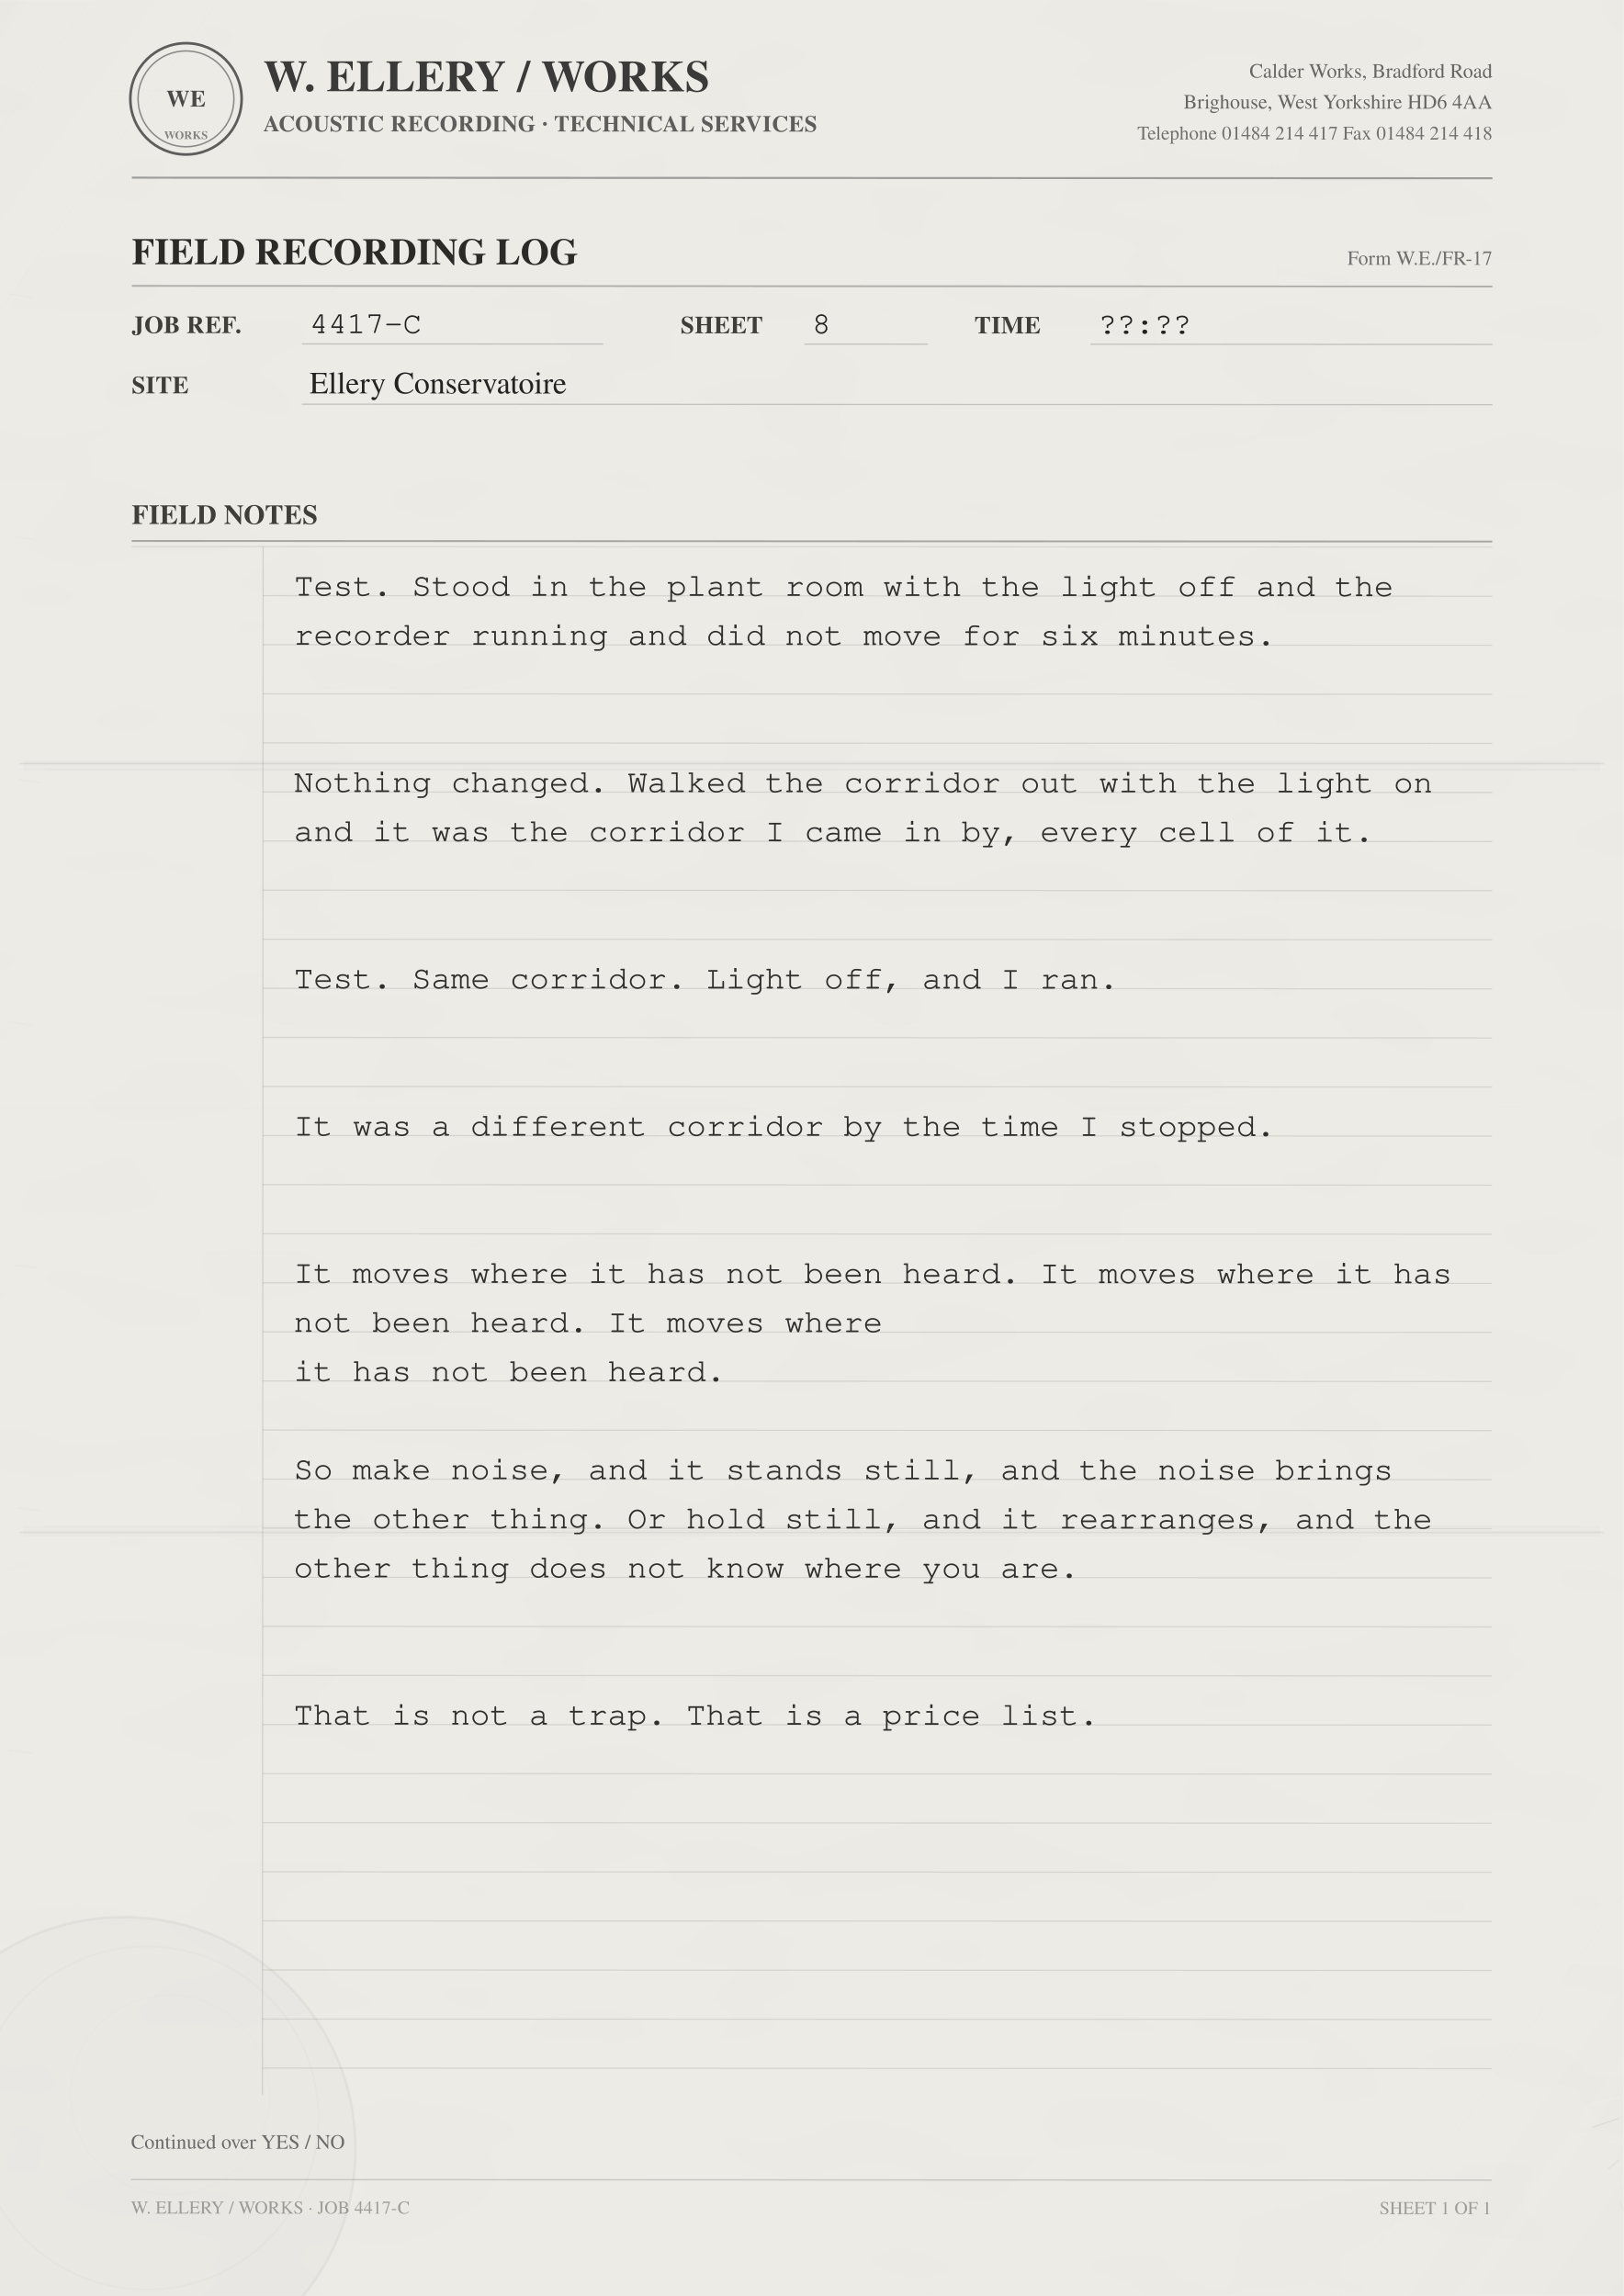
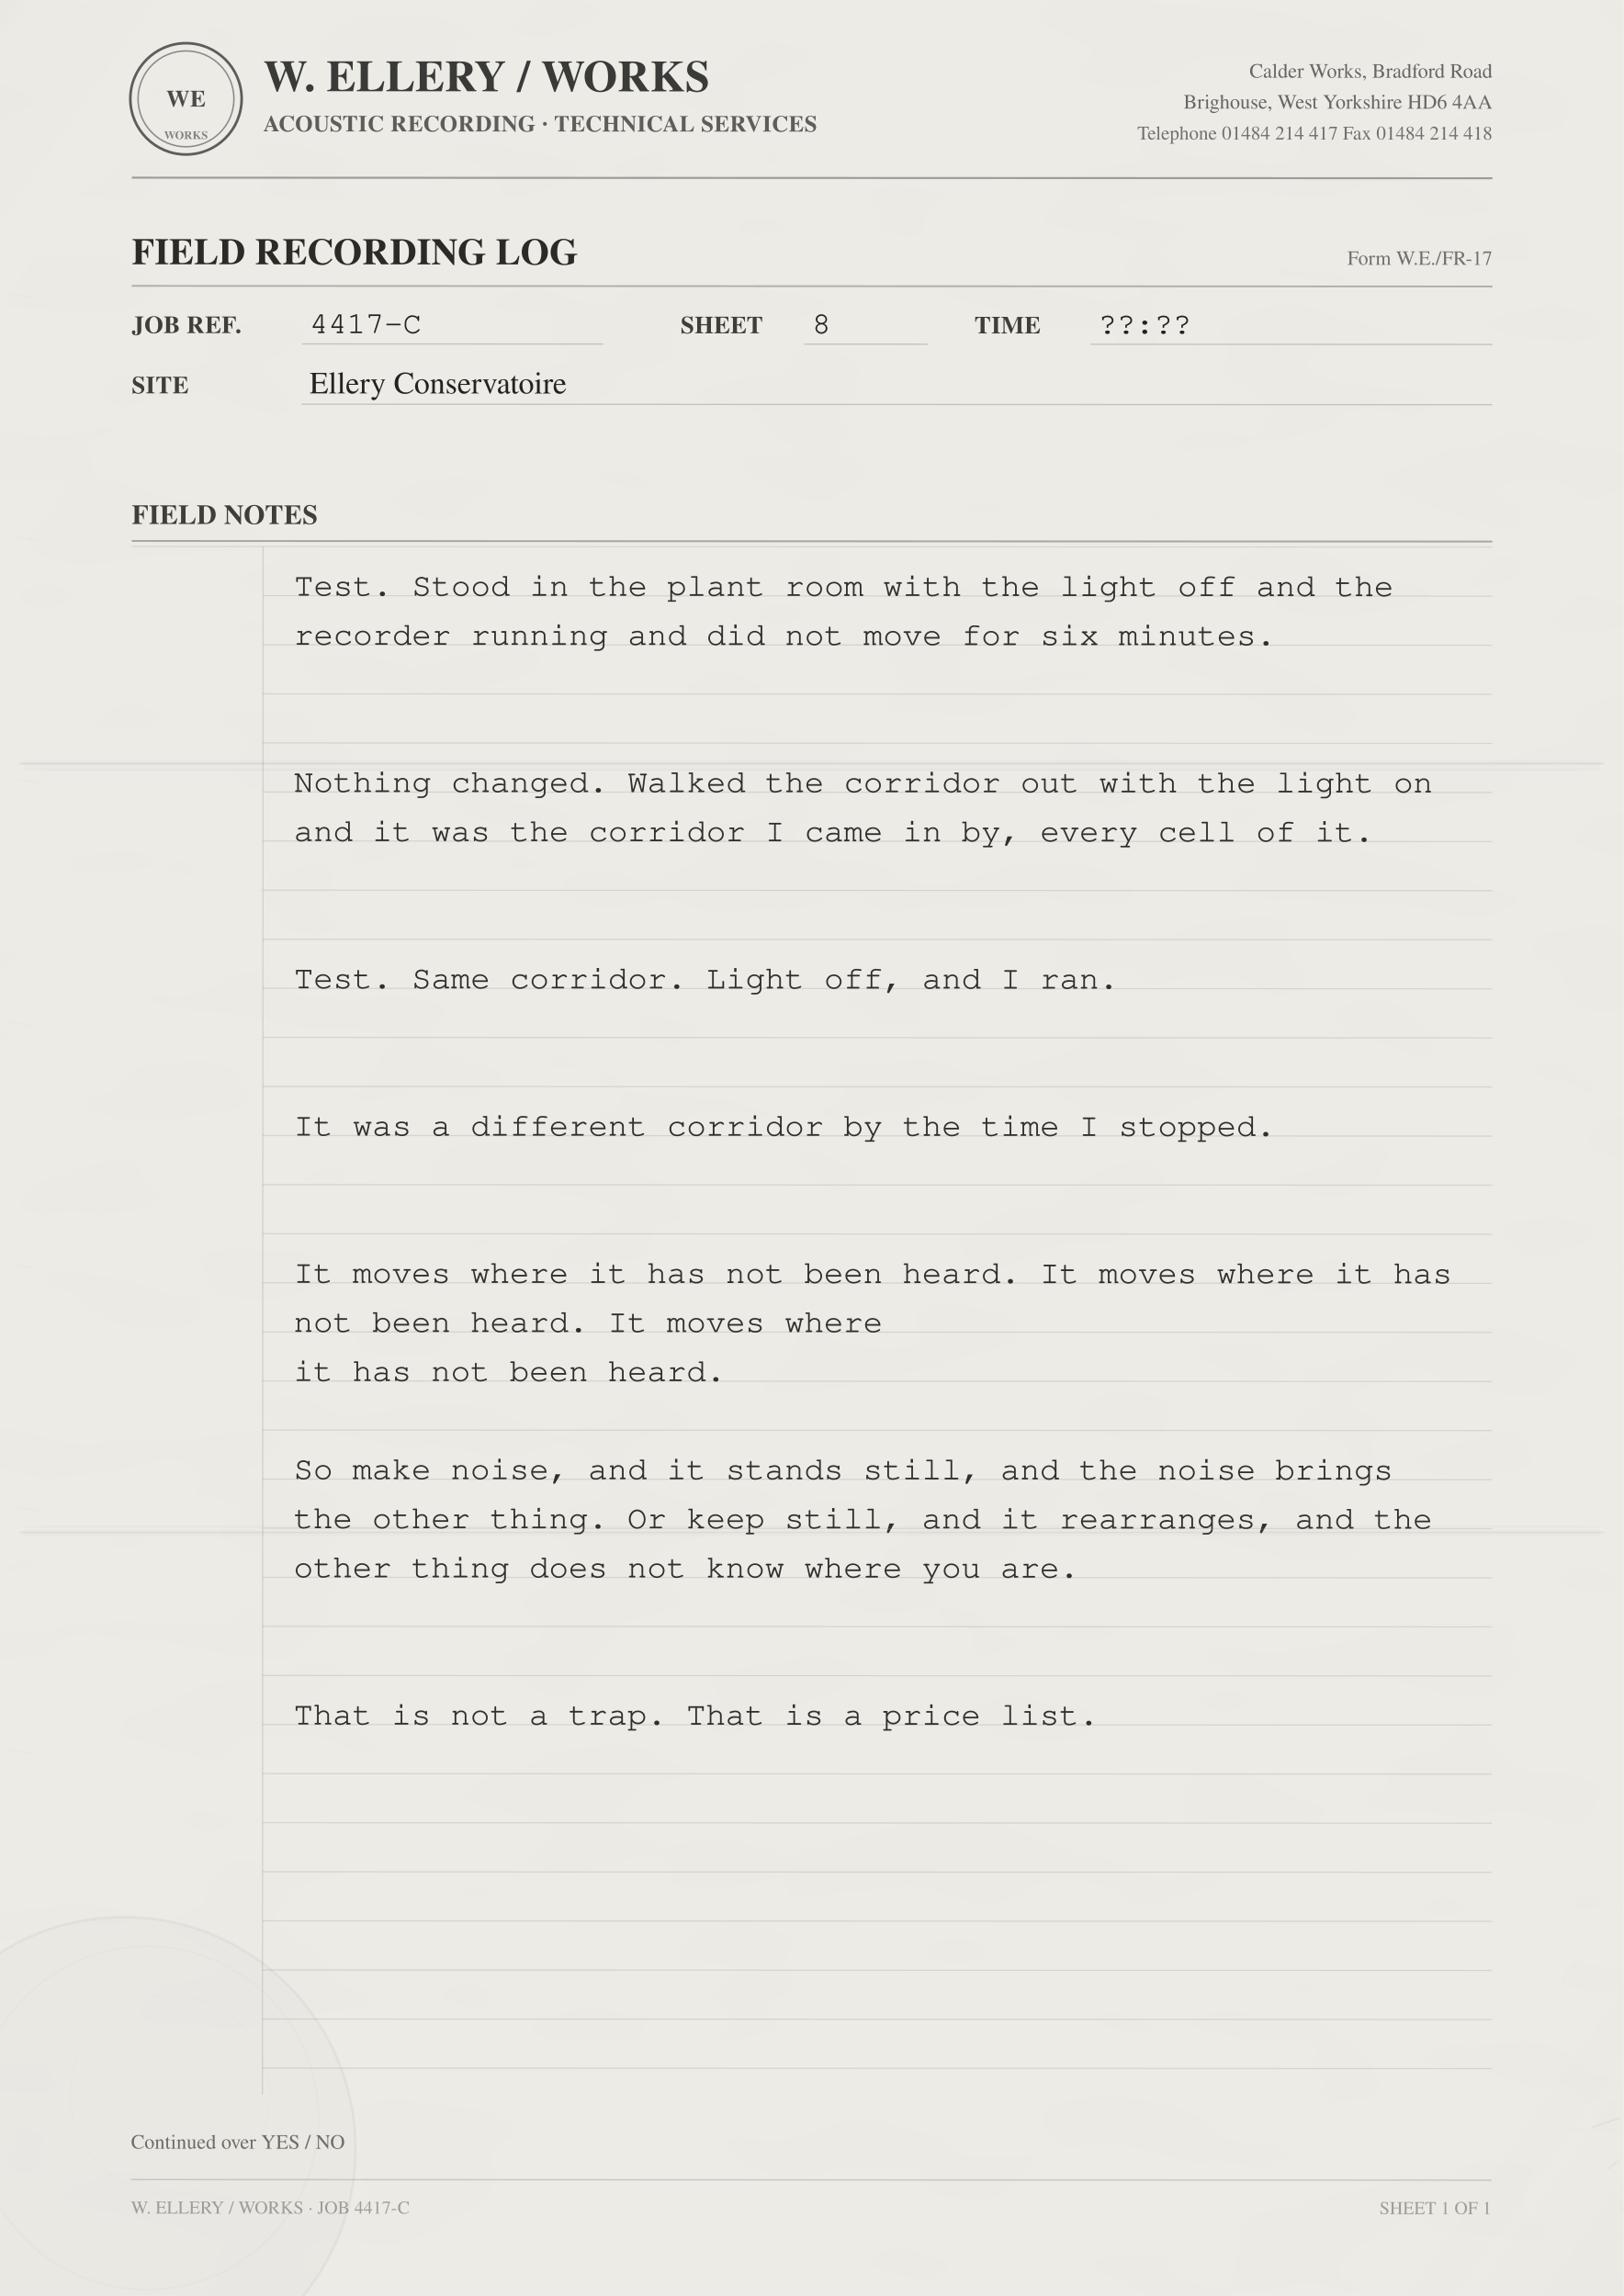
<svg xmlns="http://www.w3.org/2000/svg" width="2480" height="3508" viewBox="0 0 210 297" data-format="A4" data-physical-width-mm="210" data-physical-height-mm="297" data-process-ppi="600" data-canonical-ppi="300" data-entry-process="photocopy-toner">
  <g id="paper-stock">
    <defs>
      <linearGradient id="edgeTone" x1="0" x2="1" y1="0" y2="1">
        <stop offset="0" stop-color="#5B574F" stop-opacity="0.016" />
        <stop offset=".08" stop-color="#FFFFFF" stop-opacity="0" />
        <stop offset=".90" stop-color="#FFFFFF" stop-opacity="0" />
        <stop offset="1" stop-color="#4E4B45" stop-opacity="0.019" />
      </linearGradient>
      <filter id="stockGrain" x="0" y="0" width="100%" height="100%">
        <feTurbulence type="fractalNoise" baseFrequency="0.045 0.11" numOctaves="2" seed="9450" />
        <feColorMatrix type="matrix" values="0 0 0 0 0.35  0 0 0 0 0.33  0 0 0 0 0.29  0 0 0 .010 0" />
      </filter>
    </defs>
    <rect width="210" height="297" fill="#ECEBE6" />
    <rect width="210" height="297" filter="url(#stockGrain)" opacity=".40" />
    <path d="M -4.47 103.95 C 55 103.81, 155 104.06, 202.76 103.93" stroke="#6D685F" stroke-opacity="0.007" stroke-width="0.059" fill="none" />
    <path d="M 14.77 82.74 C 55 82.76, 155 82.59, 199.26 82.66" stroke="#6D685F" stroke-opacity="0.004" stroke-width="0.047" fill="none" />
    <path d="M 7.64 216.71 C 55 216.79, 155 217.10, 221.00 216.88" stroke="#6D685F" stroke-opacity="0.005" stroke-width="0.039" fill="none" />
    <path d="M -0.98 143.24 C 55 143.27, 155 143.39, 197.37 143.15" stroke="#6D685F" stroke-opacity="0.009" stroke-width="0.077" fill="none" />
    <path d="M 14.44 255.38 C 55 255.05, 155 255.41, 220.15 255.57" stroke="#6D685F" stroke-opacity="0.006" stroke-width="0.052" fill="none" />
    <path d="M -6.42 90.34 C 55 90.19, 155 90.58, 200.03 90.13" stroke="#6D685F" stroke-opacity="0.009" stroke-width="0.084" fill="none" />
    <path d="M 16.90 89.03 C 55 88.99, 155 88.87, 201.94 88.99" stroke="#6D685F" stroke-opacity="0.009" stroke-width="0.053" fill="none" />
    <path d="M 18.12 210.21 C 55 210.25, 155 210.32, 218.50 210.02" stroke="#6D685F" stroke-opacity="0.005" stroke-width="0.070" fill="none" />
    <path d="M 10.66 108.98 C 55 109.28, 155 109.37, 204.67 108.78" stroke="#6D685F" stroke-opacity="0.005" stroke-width="0.059" fill="none" />
    <path d="M 8.10 199.05 C 55 199.15, 155 198.79, 196.96 199.27" stroke="#6D685F" stroke-opacity="0.005" stroke-width="0.037" fill="none" />
    <path d="M 1.82 132.87 C 55 133.24, 155 132.93, 197.22 132.80" stroke="#6D685F" stroke-opacity="0.007" stroke-width="0.064" fill="none" />
    <path d="M 13.66 11.73 C 55 11.86, 155 11.57, 206.03 11.65" stroke="#6D685F" stroke-opacity="0.008" stroke-width="0.073" fill="none" />
    <path d="M 19.04 209.34 C 55 208.96, 155 209.53, 201.96 209.39" stroke="#6D685F" stroke-opacity="0.009" stroke-width="0.045" fill="none" />
    <path d="M 10.12 197.30 C 55 197.02, 155 197.10, 196.66 197.08" stroke="#6D685F" stroke-opacity="0.005" stroke-width="0.081" fill="none" />
    <path d="M -0.61 33.36 C 55 33.57, 155 33.13, 208.80 33.38" stroke="#6D685F" stroke-opacity="0.009" stroke-width="0.046" fill="none" />
    <path d="M 15.93 186.66 C 55 186.76, 155 186.45, 202.16 186.51" stroke="#6D685F" stroke-opacity="0.006" stroke-width="0.047" fill="none" />
    <path d="M 1.56 289.19 C 55 288.96, 155 289.45, 211.22 289.37" stroke="#6D685F" stroke-opacity="0.004" stroke-width="0.059" fill="none" />
    <path d="M 15.28 238.89 C 55 239.16, 155 239.06, 199.93 239.08" stroke="#6D685F" stroke-opacity="0.007" stroke-width="0.064" fill="none" />
    <path d="M -9.09 162.08 C 55 162.20, 155 162.12, 205.25 162.12" stroke="#6D685F" stroke-opacity="0.009" stroke-width="0.051" fill="none" />
    <path d="M 12.73 134.58 C 55 134.23, 155 134.29, 190.71 134.57" stroke="#6D685F" stroke-opacity="0.008" stroke-width="0.043" fill="none" />
    <path d="M 11.84 85.98 C 55 86.35, 155 85.70, 212.90 85.96" stroke="#6D685F" stroke-opacity="0.005" stroke-width="0.070" fill="none" />
    <path d="M -5.10 120.77 C 55 120.56, 155 120.76, 214.23 120.93" stroke="#6D685F" stroke-opacity="0.005" stroke-width="0.068" fill="none" />
    <path d="M 15.12 89.70 C 55 89.35, 155 90.08, 216.19 89.90" stroke="#6D685F" stroke-opacity="0.004" stroke-width="0.047" fill="none" />
    <path d="M -1.75 208.47 C 55 208.65, 155 208.51, 220.16 208.59" stroke="#6D685F" stroke-opacity="0.006" stroke-width="0.070" fill="none" />
    <path d="M 9.32 82.84 C 55 82.55, 155 82.83, 206.39 82.68" stroke="#6D685F" stroke-opacity="0.009" stroke-width="0.039" fill="none" />
    <path d="M -4.21 143.52 C 55 143.19, 155 143.82, 223.93 143.60" stroke="#6D685F" stroke-opacity="0.009" stroke-width="0.040" fill="none" />
    <rect width="210" height="297" fill="url(#edgeTone)" />
  </g>
  <g id="process-content" data-process="photocopy-toner" transform="rotate(0.025 105 148.5)">
    <g id="ellery-works-seal" data-process="photocopy-toner">
      <circle cx="24" cy="12.8" r="7.2" fill="none" stroke="#2E2E2D" stroke-opacity="0.750" stroke-width=".34" />
      <circle cx="24" cy="12.8" r="6.2" fill="none" stroke="#2E2E2D" stroke-opacity="0.510" stroke-width=".19" />
      <text x="24.000" y="13.800" data-process="photocopy-toner" font-family="'Nimbus Roman',serif" font-size="3.034" font-weight="700" letter-spacing="0" fill="#2E2E2D" fill-opacity="0.850" text-anchor="middle">WE</text>
      <text x="24.000" y="18.000" data-process="photocopy-toner" font-family="'Nimbus Roman',serif" font-size="1.482" font-weight="600" letter-spacing="0" fill="#2E2E2D" fill-opacity="0.550" text-anchor="middle">WORKS</text>
    </g>
    <text x="34.000" y="11.800" data-process="photocopy-toner" font-family="'Nimbus Roman',serif" font-size="5.715" font-weight="700" letter-spacing="0.011" fill="#2E2E2D" fill-opacity="0.930" text-anchor="start">W. ELLERY / WORKS</text>
    <text x="34.000" y="17.000" data-process="photocopy-toner" font-family="'Nimbus Roman',serif" font-size="2.963" font-weight="600" letter-spacing="0.042" fill="#2E2E2D" fill-opacity="0.750" text-anchor="start">ACOUSTIC RECORDING · TECHNICAL SERVICES</text>
    <text x="193.000" y="10.000" data-process="photocopy-toner" font-family="'Nimbus Roman',serif" font-size="2.646" font-weight="400" letter-spacing="0" fill="#2E2E2D" fill-opacity="0.700" text-anchor="end">Calder Works, Bradford Road</text>
    <text x="193.000" y="14.000" data-process="photocopy-toner" font-family="'Nimbus Roman',serif" font-size="2.646" font-weight="400" letter-spacing="0" fill="#2E2E2D" fill-opacity="0.700" text-anchor="end">Brighouse, West Yorkshire  HD6 4AA</text>
    <text x="193.000" y="18.000" data-process="photocopy-toner" font-family="'Nimbus Roman',serif" font-size="2.505" font-weight="400" letter-spacing="0" fill="#2E2E2D" fill-opacity="0.650" text-anchor="end">Telephone 01484 214 417   Fax 01484 214 418</text>
    <line x1="17" y1="23" x2="193" y2="23" data-process="photocopy-toner" stroke="#2E2E2D" stroke-opacity="0.411" stroke-width="0.26" />
    <text x="17.000" y="34.200" data-process="photocopy-toner" font-family="'Nimbus Roman',serif" font-size="4.798" font-weight="700" letter-spacing="0.009" fill="#2C2A26" fill-opacity="1.000" text-anchor="start">FIELD RECORDING LOG</text>
    <text x="193.000" y="34.200" data-process="photocopy-toner" font-family="'Nimbus Roman',serif" font-size="2.611" font-weight="400" letter-spacing="0" fill="#252525" fill-opacity="0.620" text-anchor="end">Form W.E./FR-17</text>
    <line x1="17" y1="37" x2="193" y2="37" data-process="photocopy-toner" stroke="#494846" stroke-opacity="0.38" stroke-width="0.22" />
    <text x="17.000" y="43.100" data-process="photocopy-toner" font-family="'Nimbus Roman',serif" font-size="3.175" font-weight="600" letter-spacing="0.028" fill="#403E39" fill-opacity="1.000" text-anchor="start">JOB REF.</text>
    <text x="40.000" y="43.100" font-family="'Nimbus Mono PS',monospace" font-size="4.022" font-weight="400" letter-spacing="0" fill="#232321" fill-opacity="1.000" text-anchor="start">4417-C</text>
    <text x="88.000" y="43.100" data-process="photocopy-toner" font-family="'Nimbus Roman',serif" font-size="3.175" font-weight="600" letter-spacing="0.028" fill="#403E39" fill-opacity="1.000" text-anchor="start">SHEET</text>
    <text x="105.000" y="43.100" font-family="'Nimbus Mono PS',monospace" font-size="4.022" font-weight="400" letter-spacing="0" fill="#232321" fill-opacity="1.000" text-anchor="start">8</text>
    <text x="126.000" y="43.100" data-process="photocopy-toner" font-family="'Nimbus Roman',serif" font-size="3.175" font-weight="600" letter-spacing="0.028" fill="#403E39" fill-opacity="1.000" text-anchor="start">TIME</text>
    <text x="142.000" y="43.100" font-family="'Nimbus Mono PS',monospace" font-size="4.022" font-weight="400" letter-spacing="0" fill="#232321" fill-opacity="1.000" text-anchor="start">??:??</text>
    <line x1="39" y1="44.5" x2="78" y2="44.5" data-process="photocopy-toner" stroke="#494846" stroke-opacity="0.25" stroke-width="0.16" />
    <line x1="104" y1="44.5" x2="120" y2="44.5" data-process="photocopy-toner" stroke="#494846" stroke-opacity="0.25" stroke-width="0.16" />
    <line x1="141" y1="44.5" x2="193" y2="44.5" data-process="photocopy-toner" stroke="#494846" stroke-opacity="0.25" stroke-width="0.16" />
    <text x="17.000" y="50.900" data-process="photocopy-toner" font-family="'Nimbus Roman',serif" font-size="3.175" font-weight="600" letter-spacing="0.028" fill="#403E39" fill-opacity="1.000" text-anchor="start">SITE</text>
    <text x="40.000" y="50.900" font-family="'Nimbus Roman',serif" font-size="4.022" font-weight="400" letter-spacing="0" fill="#232321" fill-opacity="1.000" text-anchor="start">Ellery Conservatoire</text>
    <line x1="39" y1="52.3" x2="193" y2="52.3" data-process="photocopy-toner" stroke="#494846" stroke-opacity="0.25" stroke-width="0.16" />
    <text x="17.000" y="67.800" data-process="photocopy-toner" font-family="'Nimbus Roman',serif" font-size="3.556" font-weight="600" letter-spacing="0.028" fill="#403E39" fill-opacity="1.000" text-anchor="start">FIELD NOTES</text>
    <line x1="17" y1="70" x2="193" y2="70" data-process="photocopy-toner" stroke="#4F4B44" stroke-opacity="0.42" stroke-width="0.24" />
    <line x1="17" y1="70.72" x2="193" y2="70.72" data-process="photocopy-toner" stroke="#6B665D" stroke-opacity="0.17" stroke-width="0.14" />
    <line x1="34" y1="77.07" x2="193" y2="77.07" data-process="photocopy-toner" stroke="#716C63" stroke-opacity="0.18" stroke-width="0.15" />
    <line x1="34" y1="83.42" x2="193" y2="83.42" data-process="photocopy-toner" stroke="#716C63" stroke-opacity="0.18" stroke-width="0.15" />
    <line x1="34" y1="89.77" x2="193" y2="89.77" data-process="photocopy-toner" stroke="#716C63" stroke-opacity="0.18" stroke-width="0.15" />
    <line x1="34" y1="96.12" x2="193" y2="96.12" data-process="photocopy-toner" stroke="#716C63" stroke-opacity="0.18" stroke-width="0.15" />
    <line x1="34" y1="102.47" x2="193" y2="102.47" data-process="photocopy-toner" stroke="#716C63" stroke-opacity="0.18" stroke-width="0.15" />
    <line x1="34" y1="108.82" x2="193" y2="108.82" data-process="photocopy-toner" stroke="#716C63" stroke-opacity="0.18" stroke-width="0.15" />
    <line x1="34" y1="115.17" x2="193" y2="115.17" data-process="photocopy-toner" stroke="#716C63" stroke-opacity="0.18" stroke-width="0.15" />
    <line x1="34" y1="121.52" x2="193" y2="121.52" data-process="photocopy-toner" stroke="#716C63" stroke-opacity="0.18" stroke-width="0.15" />
    <line x1="34" y1="127.87" x2="193" y2="127.87" data-process="photocopy-toner" stroke="#716C63" stroke-opacity="0.18" stroke-width="0.15" />
    <line x1="34" y1="134.22" x2="193" y2="134.22" data-process="photocopy-toner" stroke="#716C63" stroke-opacity="0.18" stroke-width="0.15" />
    <line x1="34" y1="140.57" x2="193" y2="140.57" data-process="photocopy-toner" stroke="#716C63" stroke-opacity="0.18" stroke-width="0.15" />
    <line x1="34" y1="146.92" x2="193" y2="146.92" data-process="photocopy-toner" stroke="#716C63" stroke-opacity="0.18" stroke-width="0.15" />
    <line x1="34" y1="153.27" x2="193" y2="153.27" data-process="photocopy-toner" stroke="#716C63" stroke-opacity="0.18" stroke-width="0.15" />
    <line x1="34" y1="159.62" x2="193" y2="159.62" data-process="photocopy-toner" stroke="#716C63" stroke-opacity="0.18" stroke-width="0.15" />
    <line x1="34" y1="165.97" x2="193" y2="165.97" data-process="photocopy-toner" stroke="#716C63" stroke-opacity="0.18" stroke-width="0.15" />
    <line x1="34" y1="172.32" x2="193" y2="172.32" data-process="photocopy-toner" stroke="#716C63" stroke-opacity="0.18" stroke-width="0.15" />
    <line x1="34" y1="178.67" x2="193" y2="178.67" data-process="photocopy-toner" stroke="#716C63" stroke-opacity="0.18" stroke-width="0.15" />
    <line x1="34" y1="185.02" x2="193" y2="185.02" data-process="photocopy-toner" stroke="#716C63" stroke-opacity="0.18" stroke-width="0.15" />
    <line x1="34" y1="191.37" x2="193" y2="191.37" data-process="photocopy-toner" stroke="#716C63" stroke-opacity="0.18" stroke-width="0.15" />
    <line x1="34" y1="197.72" x2="193" y2="197.72" data-process="photocopy-toner" stroke="#716C63" stroke-opacity="0.18" stroke-width="0.15" />
    <line x1="34" y1="204.07" x2="193" y2="204.07" data-process="photocopy-toner" stroke="#716C63" stroke-opacity="0.18" stroke-width="0.15" />
    <line x1="34" y1="210.42" x2="193" y2="210.42" data-process="photocopy-toner" stroke="#716C63" stroke-opacity="0.18" stroke-width="0.15" />
    <line x1="34" y1="216.77" x2="193" y2="216.77" data-process="photocopy-toner" stroke="#716C63" stroke-opacity="0.18" stroke-width="0.15" />
    <line x1="34" y1="223.12" x2="193" y2="223.12" data-process="photocopy-toner" stroke="#716C63" stroke-opacity="0.18" stroke-width="0.15" />
    <line x1="34" y1="229.47" x2="193" y2="229.47" data-process="photocopy-toner" stroke="#716C63" stroke-opacity="0.18" stroke-width="0.15" />
    <line x1="34" y1="235.82" x2="193" y2="235.82" data-process="photocopy-toner" stroke="#716C63" stroke-opacity="0.18" stroke-width="0.15" />
    <line x1="34" y1="242.17" x2="193" y2="242.17" data-process="photocopy-toner" stroke="#716C63" stroke-opacity="0.18" stroke-width="0.15" />
    <line x1="34" y1="248.52" x2="193" y2="248.52" data-process="photocopy-toner" stroke="#716C63" stroke-opacity="0.18" stroke-width="0.15" />
    <line x1="34" y1="254.87" x2="193" y2="254.87" data-process="photocopy-toner" stroke="#716C63" stroke-opacity="0.18" stroke-width="0.15" />
    <line x1="34" y1="261.22" x2="193" y2="261.22" data-process="photocopy-toner" stroke="#716C63" stroke-opacity="0.18" stroke-width="0.15" />
    <line x1="34" y1="267.57" x2="193" y2="267.57" data-process="photocopy-toner" stroke="#716C63" stroke-opacity="0.18" stroke-width="0.15" />
    <line x1="34" y1="70.72" x2="34" y2="271" data-process="photocopy-toner" stroke="#716C63" stroke-opacity="0.2" stroke-width="0.16" />
    <text x="38.000" y="77.070" font-family="'Nimbus Mono PS',monospace" font-size="4.233" font-weight="400" letter-spacing="0" fill="#242321" fill-opacity="0.940" text-anchor="start">Test. Stood in the plant room with the light off and the</text>
    <text x="38.000" y="83.420" font-family="'Nimbus Mono PS',monospace" font-size="4.233" font-weight="400" letter-spacing="0" fill="#242321" fill-opacity="0.940" text-anchor="start">recorder running and did not move for six minutes.</text>
    <text x="38.000" y="102.470" font-family="'Nimbus Mono PS',monospace" font-size="4.233" font-weight="400" letter-spacing="0" fill="#242321" fill-opacity="0.940" text-anchor="start">Nothing changed. Walked the corridor out with the light on</text>
    <text x="38.000" y="108.820" font-family="'Nimbus Mono PS',monospace" font-size="4.233" font-weight="400" letter-spacing="0" fill="#242321" fill-opacity="0.940" text-anchor="start">and it was the corridor I came in by, every cell of it.</text>
    <text x="38.000" y="127.870" font-family="'Nimbus Mono PS',monospace" font-size="4.233" font-weight="400" letter-spacing="0" fill="#242321" fill-opacity="0.940" text-anchor="start">Test. Same corridor. Light off, and I ran.</text>
    <text x="38.000" y="146.920" font-family="'Nimbus Mono PS',monospace" font-size="4.233" font-weight="400" letter-spacing="0" fill="#242321" fill-opacity="0.940" text-anchor="start">It was a different corridor by the time I stopped.</text>
    <text x="38.000" y="165.970" font-family="'Nimbus Mono PS',monospace" font-size="4.233" font-weight="400" letter-spacing="0" fill="#242321" fill-opacity="0.940" text-anchor="start">It moves where it has not been heard. It moves where it has</text>
    <text x="38.000" y="172.320" font-family="'Nimbus Mono PS',monospace" font-size="4.233" font-weight="400" letter-spacing="0" fill="#242321" fill-opacity="0.940" text-anchor="start">not been heard. It moves where</text>
    <text x="38.000" y="178.670" font-family="'Nimbus Mono PS',monospace" font-size="4.233" font-weight="400" letter-spacing="0" fill="#242321" fill-opacity="0.940" text-anchor="start">it has not been heard.</text>
    <text x="38.000" y="191.370" font-family="'Nimbus Mono PS',monospace" font-size="4.233" font-weight="400" letter-spacing="0" fill="#242321" fill-opacity="0.940" text-anchor="start">So make noise, and it stands still, and the noise brings</text>
-     <text x="38.000" y="197.720" font-family="'Nimbus Mono PS',monospace" font-size="4.233" font-weight="400" letter-spacing="0" fill="#242321" fill-opacity="0.940" text-anchor="start">the other thing. Or hold still, and it rearranges, and the</text>
+     <text x="38.000" y="197.720" font-family="'Nimbus Mono PS',monospace" font-size="4.233" font-weight="400" letter-spacing="0" fill="#242321" fill-opacity="0.940" text-anchor="start">the other thing. Or keep still, and it rearranges, and the</text>
    <text x="38.000" y="204.070" font-family="'Nimbus Mono PS',monospace" font-size="4.233" font-weight="400" letter-spacing="0" fill="#242321" fill-opacity="0.940" text-anchor="start">other thing does not know where you are.</text>
    <text x="38.000" y="223.120" font-family="'Nimbus Mono PS',monospace" font-size="4.233" font-weight="400" letter-spacing="0" fill="#242321" fill-opacity="0.940" text-anchor="start">That is not a trap. That is a price list.</text>
    <text x="17.000" y="278.000" data-process="photocopy-toner" font-family="'Nimbus Roman',serif" font-size="2.646" font-weight="400" letter-spacing="0" fill="#252525" fill-opacity="0.640" text-anchor="start">Continued over  YES / NO</text>
    <line x1="17" y1="282" x2="193" y2="282" data-process="photocopy-toner" stroke="#56534E" stroke-opacity="0.234" stroke-width="0.18" />
    <text x="17.000" y="286.400" data-process="photocopy-toner" font-family="'Nimbus Roman',serif" font-size="2.364" font-weight="400" letter-spacing="0" fill="#56534E" fill-opacity="0.510" text-anchor="start">W. ELLERY / WORKS · JOB 4417-C</text>
    <text x="193.000" y="286.400" data-process="photocopy-toner" font-family="'Nimbus Roman',serif" font-size="2.364" font-weight="400" letter-spacing="0" fill="#56534E" fill-opacity="0.510" text-anchor="end">SHEET 1 OF 1</text>
  </g>
  <g id="process-manual" data-process="biro" />
  <g id="process-handling" data-process="handling">
    <rect x="3" y="98.38" width="204" height="1.35" data-process="handling" fill="#6A645A" fill-opacity="0.024" />
    <line x1="2.5" y1="98.76" x2="207.5" y2="98.76" data-process="handling" stroke="#5D574D" stroke-opacity="0.098" stroke-width="0.2" />
    <line x1="2.5" y1="99.17" x2="207.5" y2="99.17" data-process="handling" stroke="#FFFFFF" stroke-opacity="0.141" stroke-width="0.22" />
    <line x1="6" y1="99.58" x2="204" y2="99.58" data-process="handling" stroke="#81796C" stroke-opacity="0.041" stroke-width="0.12" />
    <rect x="3" y="197.38" width="204" height="1.35" data-process="handling" fill="#6A645A" fill-opacity="0.021" />
    <line x1="2.5" y1="198.24" x2="207.5" y2="198.24" data-process="handling" stroke="#5D574D" stroke-opacity="0.084" stroke-width="0.2" />
    <line x1="2.5" y1="197.83" x2="207.5" y2="197.83" data-process="handling" stroke="#FFFFFF" stroke-opacity="0.123" stroke-width="0.22" />
    <line x1="6" y1="197.42" x2="204" y2="197.42" data-process="handling" stroke="#81796C" stroke-opacity="0.035" stroke-width="0.12" />
    <circle cx="16" cy="278" r="30" data-process="handling" fill="#8A806B" fill-opacity="0.021" stroke="#766B57" stroke-opacity="0.064" stroke-width=".34" />
    <circle cx="19" cy="274" r="22.20" data-process="handling" fill="none" stroke="#8B8068" stroke-opacity="0.038" stroke-width=".22" />
    <circle cx="22" cy="271" r="12.90" data-process="handling" fill="none" stroke="#A39A87" stroke-opacity="0.030" stroke-width=".16" />
    <line x1="1.2" y1="38" x2="4.2" y2="38.45" data-process="handling" stroke="#6B6458" stroke-opacity="0.03" stroke-width="0.17" />
    <line x1="205.8" y1="46" x2="208.4" y2="45.5" data-process="handling" stroke="#FFFFFF" stroke-opacity="0.03" stroke-width="0.16" />
    <line x1="1.75" y1="69.4" x2="4.75" y2="69.85" data-process="handling" stroke="#6B6458" stroke-opacity="0.03" stroke-width="0.17" />
    <line x1="205.25" y1="77.4" x2="207.85" y2="76.9" data-process="handling" stroke="#FFFFFF" stroke-opacity="0.03" stroke-width="0.16" />
    <line x1="2.3" y1="100.8" x2="5.3" y2="101.25" data-process="handling" stroke="#6B6458" stroke-opacity="0.03" stroke-width="0.17" />
    <line x1="204.7" y1="108.8" x2="207.3" y2="108.3" data-process="handling" stroke="#FFFFFF" stroke-opacity="0.03" stroke-width="0.16" />
    <line x1="1.2" y1="132.2" x2="4.2" y2="132.65" data-process="handling" stroke="#6B6458" stroke-opacity="0.03" stroke-width="0.17" />
    <line x1="205.8" y1="140.2" x2="208.4" y2="139.7" data-process="handling" stroke="#FFFFFF" stroke-opacity="0.03" stroke-width="0.16" />
    <line x1="1.75" y1="163.6" x2="4.75" y2="164.05" data-process="handling" stroke="#6B6458" stroke-opacity="0.03" stroke-width="0.17" />
    <line x1="205.25" y1="171.6" x2="207.85" y2="171.1" data-process="handling" stroke="#FFFFFF" stroke-opacity="0.03" stroke-width="0.16" />
    <line x1="2.3" y1="195" x2="5.3" y2="195.45" data-process="handling" stroke="#6B6458" stroke-opacity="0.03" stroke-width="0.17" />
    <line x1="204.7" y1="203" x2="207.3" y2="202.5" data-process="handling" stroke="#FFFFFF" stroke-opacity="0.03" stroke-width="0.16" />
    <line x1="1.2" y1="226.4" x2="4.2" y2="226.85" data-process="handling" stroke="#6B6458" stroke-opacity="0.03" stroke-width="0.17" />
    <line x1="205.8" y1="234.4" x2="208.4" y2="233.9" data-process="handling" stroke="#FFFFFF" stroke-opacity="0.03" stroke-width="0.16" />
    <line x1="210" y1="286" x2="209.5" y2="284.8" data-process="handling" stroke="#756E62" stroke-opacity="0.055" stroke-width="0.13" />
    <line x1="208.992" y1="283.3" x2="209.5" y2="282.1" data-process="handling" stroke="#FFFFFF" stroke-opacity="0.073" stroke-width="0.13" />
    <line x1="207.984" y1="280.6" x2="209.5" y2="279.4" data-process="handling" stroke="#756E62" stroke-opacity="0.091" stroke-width="0.13" />
    <line x1="206.976" y1="277.9" x2="209.5" y2="276.7" data-process="handling" stroke="#FFFFFF" stroke-opacity="0.109" stroke-width="0.13" />
    <line x1="205.968" y1="275.2" x2="209.5" y2="274" data-process="handling" stroke="#756E62" stroke-opacity="0.127" stroke-width="0.13" />
    <line x1="204.96" y1="272.5" x2="209.5" y2="271.3" data-process="handling" stroke="#FFFFFF" stroke-opacity="0.145" stroke-width="0.13" />
  </g>
  <g id="reproduction-defects" data-process="photocopy-toner">
    <rect x="165.30" y="0" width="0.110" height="297" fill="#222" fill-opacity="0.007" />
    <circle cx="127.73" cy="77.82" r="0.108" fill="#242424" fill-opacity="0.012" />
    <circle cx="83.24" cy="37.89" r="0.074" fill="#242424" fill-opacity="0.010" />
    <circle cx="193.02" cy="272.41" r="0.044" fill="#242424" fill-opacity="0.016" />
    <circle cx="184.94" cy="96.72" r="0.130" fill="#242424" fill-opacity="0.013" />
    <circle cx="194.51" cy="224.56" r="0.090" fill="#242424" fill-opacity="0.010" />
    <circle cx="151.06" cy="211.79" r="0.071" fill="#242424" fill-opacity="0.011" />
    <circle cx="172.45" cy="69.05" r="0.083" fill="#242424" fill-opacity="0.016" />
    <circle cx="49.14" cy="151.17" r="0.120" fill="#242424" fill-opacity="0.009" />
    <circle cx="143.54" cy="52.37" r="0.063" fill="#242424" fill-opacity="0.013" />
    <circle cx="109.16" cy="23.96" r="0.059" fill="#242424" fill-opacity="0.014" />
    <circle cx="135.78" cy="228.05" r="0.123" fill="#242424" fill-opacity="0.012" />
  </g>
</svg>
